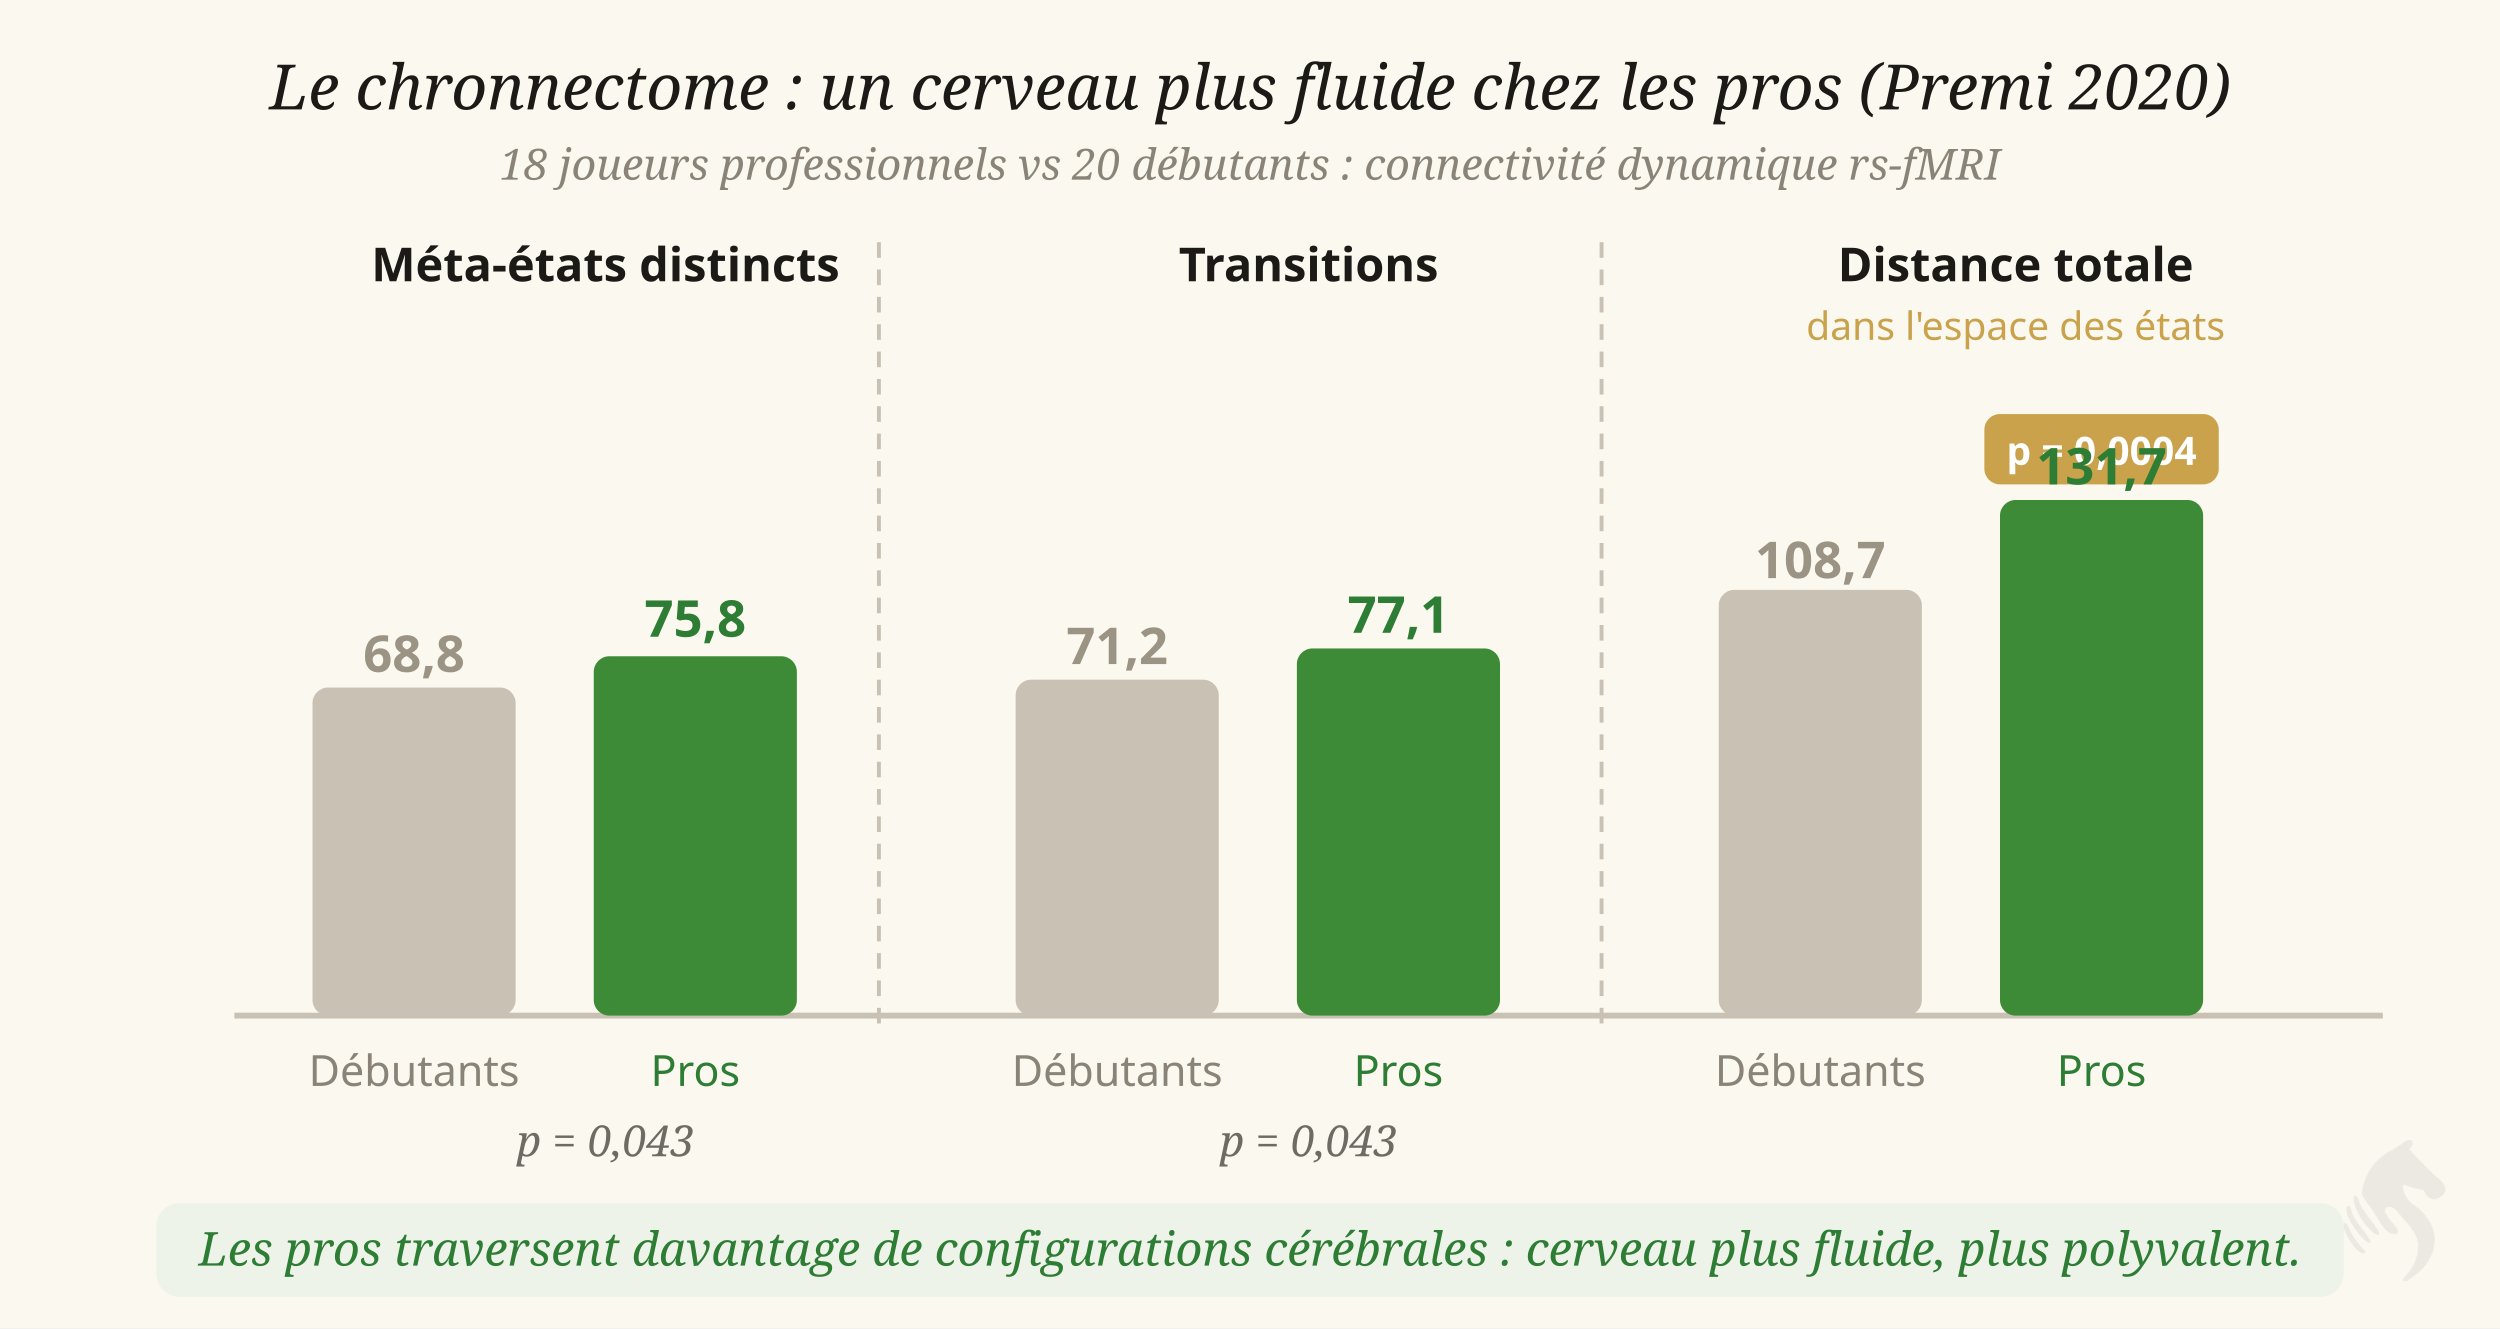
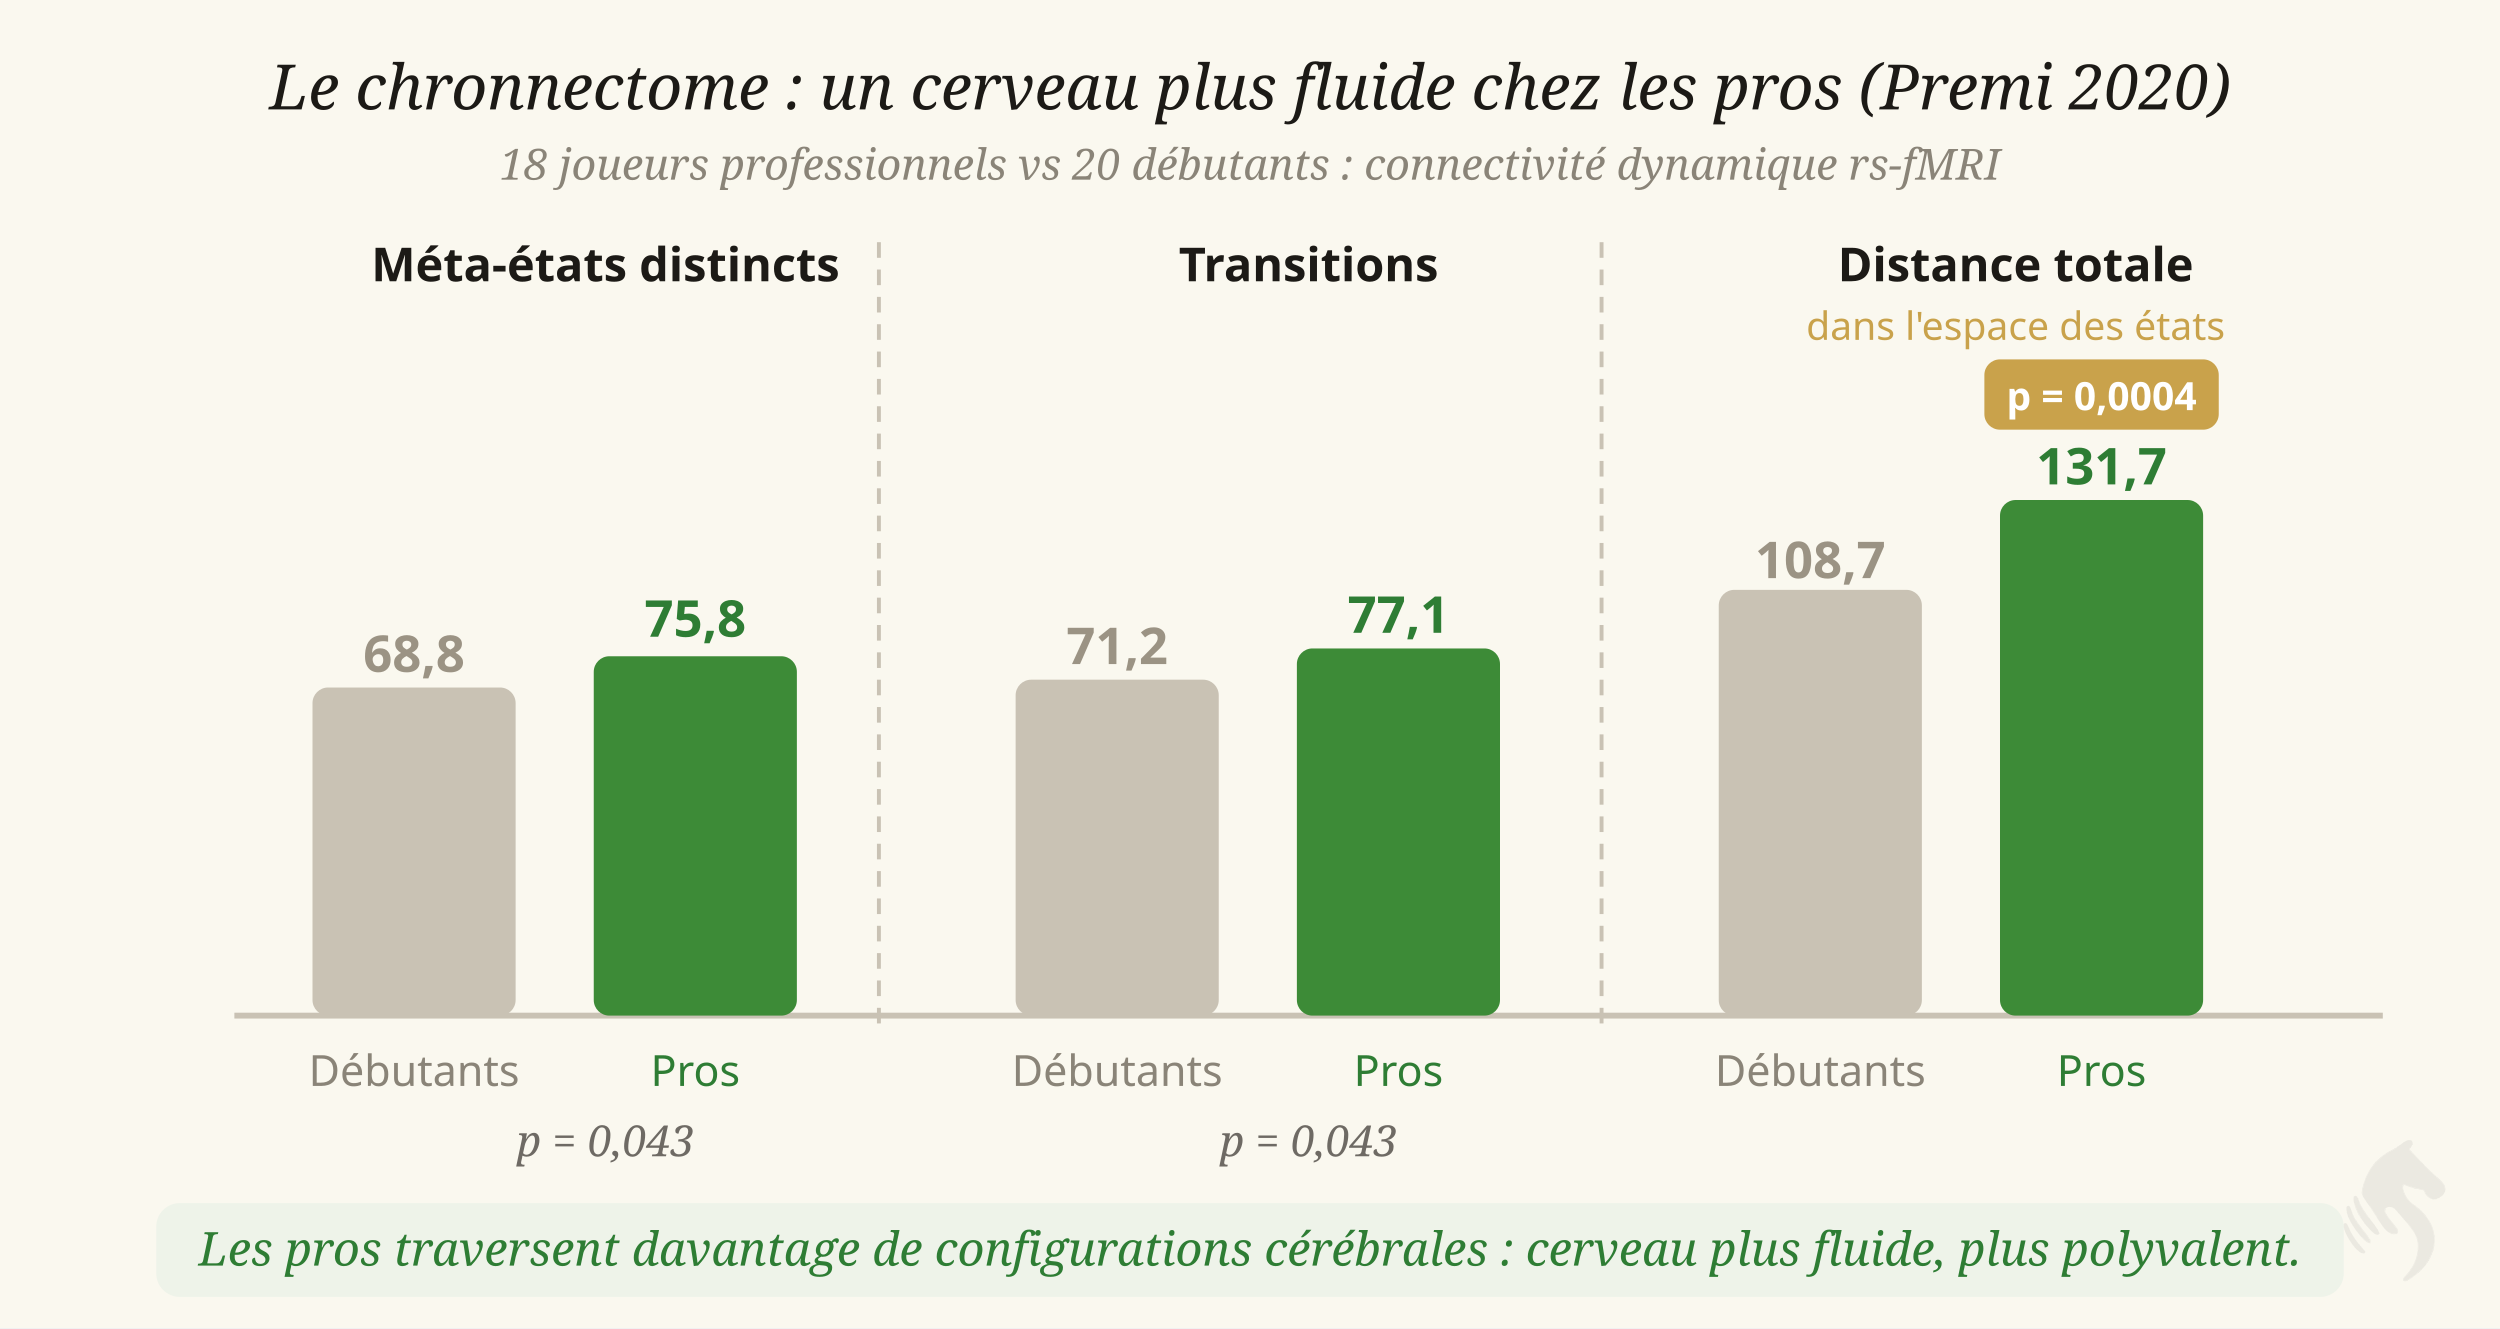
<svg xmlns="http://www.w3.org/2000/svg" width="640" height="340" viewBox="0 0 640 340" role="img" aria-labelledby="ec03">
  <rect width="640" height="340" fill="#faf8ef" />
  <text x="320" y="28" text-anchor="middle" font-family="Georgia, serif" font-size="16" font-style="italic" fill="#1c1a16">Le chronnectome : un cerveau plus fluide chez les pros (Premi 2020)</text>
  <text x="320" y="46" text-anchor="middle" font-family="Georgia, serif" font-size="11" font-style="italic" fill="#8a8478">18 joueurs professionnels vs 20 débutants : connectivité dynamique rs-fMRI</text>
  <line x1="60" y1="260" x2="610" y2="260" stroke="#c9c2b4" stroke-width="1.5" />
  <text x="155" y="72" text-anchor="middle" font-family="system-ui, sans-serif" font-size="12" font-weight="700" fill="#1c1a16">Méta-états distincts</text>
  <rect x="80" y="176" width="52" height="84" rx="4" fill="#c9c2b4" />
  <text x="106" y="172" text-anchor="middle" font-family="system-ui, sans-serif" font-size="13" font-weight="700" fill="#9b9384">68,8</text>
  <text x="106" y="278" text-anchor="middle" font-family="system-ui, sans-serif" font-size="11" fill="#8a8478">Débutants</text>
  <rect x="152" y="168" width="52" height="92" rx="4" fill="#3d8b37" />
  <text x="178" y="163" text-anchor="middle" font-family="system-ui, sans-serif" font-size="13" font-weight="700" fill="#2e7d34">75,8</text>
  <text x="178" y="278" text-anchor="middle" font-family="system-ui, sans-serif" font-size="11" fill="#2e7d34">Pros</text>
  <text x="155" y="296" text-anchor="middle" font-family="Georgia, serif" font-size="11" font-style="italic" fill="#6e6a64">p = 0,043</text>
  <text x="335" y="72" text-anchor="middle" font-family="system-ui, sans-serif" font-size="12" font-weight="700" fill="#1c1a16">Transitions</text>
  <rect x="260" y="174" width="52" height="86" rx="4" fill="#c9c2b4" />
  <text x="286" y="170" text-anchor="middle" font-family="system-ui, sans-serif" font-size="13" font-weight="700" fill="#9b9384">71,2</text>
  <text x="286" y="278" text-anchor="middle" font-family="system-ui, sans-serif" font-size="11" fill="#8a8478">Débutants</text>
  <rect x="332" y="166" width="52" height="94" rx="4" fill="#3d8b37" />
  <text x="358" y="162" text-anchor="middle" font-family="system-ui, sans-serif" font-size="13" font-weight="700" fill="#2e7d34">77,1</text>
  <text x="358" y="278" text-anchor="middle" font-family="system-ui, sans-serif" font-size="11" fill="#2e7d34">Pros</text>
  <text x="335" y="296" text-anchor="middle" font-family="Georgia, serif" font-size="11" font-style="italic" fill="#6e6a64">p = 0,043</text>
  <text x="516" y="72" text-anchor="middle" font-family="system-ui, sans-serif" font-size="12" font-weight="700" fill="#1c1a16">Distance totale</text>
  <text x="516" y="87" text-anchor="middle" font-family="system-ui, sans-serif" font-size="10" fill="#c9a24b">dans l'espace des états</text>
  <rect x="440" y="151" width="52" height="109" rx="4" fill="#c9c2b4" />
  <text x="466" y="148" text-anchor="middle" font-family="system-ui, sans-serif" font-size="13" font-weight="700" fill="#9b9384">108,7</text>
  <text x="466" y="278" text-anchor="middle" font-family="system-ui, sans-serif" font-size="11" fill="#8a8478">Débutants</text>
  <rect x="512" y="128" width="52" height="132" rx="4" fill="#3d8b37" />
-   <rect x="508" y="106" width="60" height="18" rx="4" fill="#c9a24b" />
-   <text x="538" y="119" text-anchor="middle" font-family="system-ui, sans-serif" font-size="10" font-weight="700" fill="#fff">p = 0,0004</text>
+   <rect x="508" y="92" width="60" height="18" rx="4" fill="#c9a24b" />
+   <text x="538" y="105" text-anchor="middle" font-family="system-ui, sans-serif" font-size="10" font-weight="700" fill="#fff">p = 0,0004</text>
  <text x="538" y="124" text-anchor="middle" font-family="system-ui, sans-serif" font-size="13" font-weight="700" fill="#2e7d34">131,7</text>
  <text x="538" y="278" text-anchor="middle" font-family="system-ui, sans-serif" font-size="11" fill="#2e7d34">Pros</text>
  <line x1="225" y1="62" x2="225" y2="265" stroke="#c9c2b4" stroke-width="1" stroke-dasharray="4 3" />
  <line x1="410" y1="62" x2="410" y2="265" stroke="#c9c2b4" stroke-width="1" stroke-dasharray="4 3" />
  <rect x="40" y="308" width="560" height="24" rx="6" fill="#eef3e9" />
  <text x="320" y="324" text-anchor="middle" font-family="Georgia, serif" font-size="12" font-style="italic" fill="#2e7d34">Les pros traversent davantage de configurations cérébrales : cerveau plus fluide, plus polyvalent.</text>
  <g id="wm" opacity="0.07" transform="translate(600.0,291.9) scale(0.0416)" aria-hidden="true">
    <g fill="#1e1e1e" fill-rule="evenodd">
      <path d="M411.5-.5h-16a76 76 0 0 0-24.5 12q-.62-.7-1.5-1l-2 4a4 4 0 0 1-1.5-1 7 7 0 0 1-2.5 3.5 253 253 0 0 0-17 13q-1.42.93-2.5-.5-5.2 7.95-14.5 9a9.4 9.4 0 0 1-4 6q2.3.02 1.5 2A461 461 0 0 1 278.5 73q-13.2 7.95-26 16.5-1.59-1.38 0-3-2.35.35-4 2 .9.98 2 2-92.12 67.08-125.5 177a1316 1316 0 0 0-10 44 51.2 51.2 0 0 0 4.5 31q.1 3.33-2 1l4.5 11q1-2 2 0l5 10 1-1q6 10.95 13 21a651 651 0 0 1 18.5 25 3.4 3.4 0 0 1 1.5-3q21.52 33 43 66 .3 3.4-2.5 1v2a1542 1542 0 0 1 21 32q1 0 1 1a319 319 0 0 0 25 35 160 160 0 0 0 27 25 3.1 3.1 0 0 1 1-3q23.18 14.62 49 5.5 5-2.83 4-8.5-.15-4.6-1.5-9a618 618 0 0 0-55.5-73.5q3-.91 5 1.5a23.5 23.5 0 0 0-7-9q.63 2.4 2 4.5-.17 2.58-1.5.5a364 364 0 0 1-17.5-26.5 50 50 0 0 1-4.5-22.5q.9-4.71 3-9 .63 1.88 2.5 2a7 7 0 0 1 2-3q9.28-8.1 22-8a86 86 0 0 1 23 4.5 11 11 0 0 1 3 4.5q2.58-1.75 5 .5l21.5 23.5q.74 1.95.5 4 3.56 1 6 4a1094 1094 0 0 0 30 34.5l-1 1q3.7 2.7 7.5 5.5a23 23 0 0 1 2 5l5 3a22 22 0 0 0 5.5 8 11.5 11.5 0 0 0 4 4 3.9 3.9 0 0 0-2-3.5q1.7-1.12 3 .5a705 705 0 0 1 42 57.5q-.65 1.46-2 1.5a169 169 0 0 1 10 19 3.8 3.8 0 0 0-.5 4q1 2 2 0 1.4 2.05 2.5 4-.25-2.55.5-5a185 185 0 0 1 11 83q-1 2-2 0a9 9 0 0 0-1.5-4v9a2.3 2.3 0 0 0 1.5-1q.75 10.55-1 21a337 337 0 0 1-18 56l-2.5 3q-1.2-.69-1-2a36 36 0 0 0-4 7 5.2 5.2 0 0 0 3.5-4 4.3 4.3 0 0 1 0 4 350 350 0 0 1-33 52 1108 1108 0 0 1-30 35q-7.17 20.32 13.5 14.5a34 34 0 0 1 6-3 1496 1496 0 0 1 54-37 942 942 0 0 0 29-27q1.25-1.03 2 .5a11 11 0 0 0-3 4q1.35-1.65 2.5 0a29 29 0 0 1 4.5-6 40 40 0 0 0 9-10.5l6-4-1-1a25 25 0 0 1 8.5-7.5q-1.47-2.67 1-5 .22 4.17 2.5 1.5-1.94-3.13 2-4l-1-1q1.48-3.25 4-5.5a8 8 0 0 0-3-1q37.8-53.63 47.5-119 8.4-83.08-38-152a364 364 0 0 0-28-35q-1.03-1.25.5-2 3.58 2.23 2-1l-4-2a5 5 0 0 1-3-.5 484 484 0 0 0-70-58q-.7-.62-1-1.5 1.05-.43 2-1v-3a6 6 0 0 1-5-2q-.66-.1-1 .5 3.72 2.61 0 3-34.57-32.88-46-79.5.2-2.3 2-3v-4q-1.94 5.58-3.5 0-1-9 0-18 2.16-6.4 8.5-8a78 78 0 0 1 22 7.5 403 403 0 0 0 66 18l9 3q-2.45.75-5 .5-1.59 1.6 0 3a16 16 0 0 1 6.5-1 7.3 7.3 0 0 1 2 3q1.38-2.6 3.5-2-1.1-2.32-4-2.5 15.09-2.3 25.5 8.5 5.35 10.23 10 21 12.95 20.94 36.5 28.5-1.88.63-2 2.5a30 30 0 0 0 12.5 3q4.43-.1 8-2 3.2 3.87 5.5-1 1.2.69 1 2a39 39 0 0 0 4.5-2l1 1q.69-1.87-1.5-2.5a12 12 0 0 0 7-3q1.88-1.1 3 .5 2.22-3.62 6-2a8.7 8.7 0 0 1 3-4 41 41 0 0 1 12-6.5l-2-1 5.5-3.5q.62.7 1.5 1 1.82-1.15 0-2.5 1.42-.93 2.5.5a5.8 5.8 0 0 1 .5-4 39 39 0 0 1 6-4.5q-1.55-2.25.5-4.5 3.25-3.5 5-8 1.38-.64 2.5-1-.8-1.05-2-1.5 1.85-5.82 3-11.5v-10h-1q-.85 6-2.5 12-.16-4.46.5-9a63 63 0 0 0-12.5-31 478 478 0 0 0-45.5-44.5q3.06.72 6 2.5-3.15-3.9-7-7.5l1-1q-1.4-1.05-2 .5 1.77 2.4-.5 4a781 781 0 0 1-67.5-65.5l1-.5a29 29 0 0 0 7 6 93 93 0 0 0-14-15 24.5 24.5 0 0 0-9-9.5l1-1a44 44 0 0 0-7-4.5q1.44 2.2 3.5 4 1 1.5 0 3l-72-76q-5.34-7.85 1.5-14.5 1.98-.8 2 1.5a69 69 0 0 1 6-3.5q-1.95-1.94 0-3.5a31 31 0 0 0 6-12q2.05.24 4-.5a79 79 0 0 0-1.5-17.5 94 94 0 0 0-5-10l-1 1a87 87 0 0 0-5.5-3" />
      <path d="M325.5 44.5q-3.85 1.03-7 3.5a4.2 4.2 0 0 1-4.5-.5q-2.75 2.49-3.5 6-6.97 2.94-14 6-6.75 3.75-13.5 8-.62-.7-1.5-1a37.6 37.6 0 0 1-17 10.5 263 263 0 0 0-12 9.5q-1.59 1.62 0 3 12.8-8.55 26-16.5A461 461 0 0 0 327 46.5q.8-1.98-1.5-2m148 86-21-24a209 209 0 0 1-21-21.5l-8.5-8.5q-4.8-3.3-6-9-9.1-4.3-11.5-13a13 13 0 0 0 3-6q-.02-2.3-2-1.5-6.84 6.65-1.5 14.5l72 76q1-1.5 0-3a20 20 0 0 1-3.5-4m89 86a198 198 0 0 0-17.5-15q.4-2.17-.5-4-3.63-1.2-7-3a26 26 0 0 0-6-6 430 430 0 0 1-27-27.5 2.4 2.4 0 0 0-2-.5 29 29 0 0 1-7-6l-1 .5a781 781 0 0 0 67.5 65.5q2.27-1.6.5-4m-314-128a247 247 0 0 0-42 35.5 14.5 14.5 0 0 1-5 4l1 1a9.3 9.3 0 0 1-6 2.5 76 76 0 0 1-16 20q.3.88 1 1.5a9.4 9.4 0 0 0-5.5 6.5q-1-2-2 0-.93 1.42.5 2.5a25 25 0 0 0-6.5 8.5q-1.6 1.05-3.5 1.5 1.21.45 2 1.5a43 43 0 0 0-7 10 352 352 0 0 0-19.5 37 2.9 2.9 0 0 1-2.5 1 3.3 3.3 0 0 0 2 1.5 47 47 0 0 1-3.5 5.5l-12 34q-.98-1.8-1.5 0 1.4 1.9.5 4a33 33 0 0 1-3.5 5.5q.78.84 1 2a212 212 0 0 0-10 49.5 36 36 0 0 0 7 20q2.1 2.33 2-1a51.2 51.2 0 0 1-4.5-31 1316 1316 0 0 1 10-44q33.38-109.92 125.5-177-1.1-1.02-2-2m376 206q-.5-10.25-5-19.5 1.5-4.37-1.5-.5l-6.5-11q-5.55-3.6-7.5-10l-1 1q-3.75-5.75-9.5-9.5l1-1a850 850 0 0 0-9-7q1.14-2.04-1.5-3.5-1.08 1.43-2.5.5-2.84-1.65-2-4a5 5 0 0 0-3-.5 5 5 0 0 0-.5-3l-1 1a7 7 0 0 0-4.5-3 21 21 0 0 0-6-2.5 478 478 0 0 1 45.5 44.5 63 63 0 0 1 12.5 31q-.66 4.54-.5 9 1.65-6 2.5-12m-259 3v-1q-2.22-5.79 1-11.5l-2-2a67 67 0 0 0 1.5-5.5q.93 7.1 3.5 1-2.43-3.37 2-4a4.3 4.3 0 0 1 2.5 3q.45-1.21 1.5-2 2.3.75 4 2a326 326 0 0 1 28 10.5q11.4 3.22 23 6 1.05 1.6 1.5 3.5 1-4 2 0 1.08-1.43 2.5-.5-1.81 1.35 0 2.5 3.25-.47 7-2 1.85.03 3 1 5.83.22 11 2h5q2.55.25 5-.5l-9-3a403 403 0 0 1-66-18 78 78 0 0 0-22-7.5q-6.34 1.6-8.5 8-1 9 0 18 1.56 5.58 3.5 0m109 6a4.7 4.7 0 0 1 4 3q3.6-3.98 6 1l1-2 4 2a65 65 0 0 1 7.5 10q1.1 3.55 2.5 7-1.77 2.95 2 4 13.35 23.91 39 33 .12-1.87 2-2.5-23.55-7.56-36.5-28.5a305 305 0 0 0-10-21q-10.41-10.8-25.5-8.5 2.9.18 4 2.5m-410 86a9 9 0 0 0 1.5-4 310 310 0 0 0 37.5 86q-1.1 1.02-2 2a40 40 0 0 0 8.5 12 139 139 0 0 0 15 21q2.31 2.97 1.5 6 5.9 1.14 7.5 7 5.7 2.47 5 8 3.8 1.06 6.5 4 20.24 25.5 46 45.5a39 39 0 0 0 20 5 46 46 0 0 1 9-7.5 818 818 0 0 1-10-21.5q1.43-1.08.5-2.5a27 27 0 0 1-3.5-2 185 185 0 0 0-16-23.5q1.43-1.08.5-2.5a13.3 13.3 0 0 1-5.5-5 617 617 0 0 0-22.5-29v-4l-1 1a13 13 0 0 1-4.5-6 11.5 11.5 0 0 1-4-4q-.03 2.3-2 1.5A471 471 0 0 1 97 390.5q-1.8-3.04-.5-6 1.02.54 2 1a9 9 0 0 0-2-4.5q3.83-2.28-1-2.5a597 597 0 0 1-7-18.5l2-1a3.3 3.3 0 0 1-2-3.5 3.1 3.1 0 0 1-3-1q-7.35-19.46-24-8 1.03 2.34-.5 5a97 97 0 0 0 3.5 38" />
      <path d="M365.5 301.5q-1.8.7-2 3 11.43 46.62 46 79.5 3.72-.39 0-3 .34-.6 1-.5-2.4-2.22-5-4.5l2-2q-2.45-.75-5-.5a8.4 8.4 0 0 0-.5-4q-1.72 1.44-3-1a28 28 0 0 1-3.5-6q-.5 2-1 0a143 143 0 0 1-18-31q-6.22-11.64-9-27a7 7 0 0 0-2-3m-211 174a45 45 0 0 1-9.5-15q-1 2-2 0a41 41 0 0 0-6-9l-1-5-1 1a989 989 0 0 1-17.5-25.5q.7-.62 1-1.5a7.7 7.7 0 0 1-5-6 163 163 0 0 1-15-29q-.98-.46-2-1-1.3 2.96.5 6a471 471 0 0 0 55.5 86.5q1.97.8 2-1.5m-90-86q-2.05 2.77 1.5 4 3.6 16.25 9.5 30.5-2.48 3.62 2 3.5 3.65 9.3 8 18.5l-1 1a11.4 11.4 0 0 1 6 8q-.7.62-1 1.5a10.5 10.5 0 0 1 3.5 5l1-1a62 62 0 0 0 7.5 13q.9-.98 2-2a310 310 0 0 1-37.5-86 9 9 0 0 1-1.5 4m48 210a3.9 3.9 0 0 0-2-3.5q1.7-1.12 3 .5a127 127 0 0 0 39 32q11.3 4.6 8.5-7a147 147 0 0 0-17-32 1467 1467 0 0 0-40-51 554 554 0 0 1-48.5-75l1-1q.84 5.22 6 5a51.6 51.6 0 0 1-11.5-27l-1 2a159 159 0 0 0-11-31 14.3 14.3 0 0 0-10.5-8q-3.2.01-6 1.5-2.85 3.45-6 6.5-.87 16.85 3 33.5a3.6 3.6 0 0 1-2 2q1.38.56 2.5 1.5 3.15 9.81 6.5 19.5-1.21.45-2 1.5a29 29 0 0 0 5.5 7A256 256 0 0 0 55.5 525l-2 1a6.4 6.4 0 0 0 4 1.5 332 332 0 0 0 38.5 53l3.5 5.5-1 1q1.9 1.67 3.5.5a36 36 0 0 0 10.5 12m303-214q-.95.57-2 1 .3.88 1 1.5a484 484 0 0 1 70 58q1.42.72 3 .5a43 43 0 0 0-10-12.5l1-1q-2.66 1.47-5-1a36 36 0 0 0-10-10q1.81-1.35 0-2.5a8 8 0 0 1-3.5 0q-4.57-5.7-10-8a13 13 0 0 0-6.5-5.5 11.5 11.5 0 0 1-3.5-4.5q-.62.7-1.5 1a17.7 17.7 0 0 0-8-5.5q-2.84-1.65-2-4-7.47-2.25-13-7.5m-254 24a526 526 0 0 1 23.5 37 55 55 0 0 1 9 15l1-1a65 65 0 0 0 8.5 13q2.8 2.4 2.5-1-21.48-33-43-66a3.4 3.4 0 0 0-1.5 3m111 63q.16-.93 1-1.5a7 7 0 0 1-3.5-2.5 17.5 17.5 0 0 0-5.5-8q3.7-4.18-2.5-5a41 41 0 0 1-7.5-18.5l2-3a7.2 7.2 0 0 1-2-4.5 3.1 3.1 0 0 0 3-1 37 37 0 0 0-1-7q-1.87-.12-2.5-2a36 36 0 0 0-3 9 50 50 0 0 0 4.5 22.5 364 364 0 0 0 17.5 26.5q1.33 2.08 1.5-.5-1.37-2.1-2-4.5m-272 45v19q2.55 12.15 7 24 15.37 37.49 37 68a54 54 0 0 0 9 12.5q-1.58 2.58 2 3l-1 1 5.5 4.5a82 82 0 0 0 9 12q6.5 6.26 12.5 13 9.5 6.75 17.5 15l1-1q4.56 3.52 9 7l1-2a89 89 0 0 0 13.5 3.5q13.85-4.6 6.5-17.5-1.73 1.44-3-1a307 307 0 0 1-13.5-16 16 16 0 0 0-6-5.5q1.43-1.08.5-2.5a27.2 27.2 0 0 1-12.5-15 3.1 3.1 0 0 1-3-1q-7.5-10.25-15.5-20-.93-1.42.5-2.5a16 16 0 0 1-6-5.5 880 880 0 0 1-19-29.5q.7-.62 1-1.5a8 8 0 0 1-4-4 94 94 0 0 1-12.5-26l-1 1q-3.8-4.62-1.5-10a3.1 3.1 0 0 1-3-1 198 198 0 0 1-7-15.5l1-1a55 55 0 0 1-9-11q-2.85-1.46-6-2l3-1a22 22 0 0 0-9 2 11.4 11.4 0 0 0-4 6.5m277 51a48 48 0 0 0 12 5q-.57 3.66 2 2a5.3 5.3 0 0 1 3.5 3l1-2a45 45 0 0 0 26 0q.45 1.21 1.5 2 1.27-3.4 4-2 1.81-1.15 0-2.5l3-1.5a21 21 0 0 0 3.5-4q1.4-8.23-1.5-16 .3-.88 1-1.5-5.22-1.95-4-7a193 193 0 0 1-18-23.5 16 16 0 0 0-3.5-3q-4.05-7.43-9-12a284 284 0 0 0-14-17q-.75-1.58.5-3a19 19 0 0 1-6-4 4.35 4.35 0 0 0-5-1.5 618 618 0 0 1 55.5 73.5q1.35 4.4 1.5 9 1 5.67-4 8.5-25.82 9.12-49-5.5a3.1 3.1 0 0 0-1 3m115-56a264 264 0 0 1 16 22q-1.7 3.04 1.5 1a494 494 0 0 1 16.5 23l7 10q1.35-.04 2-1.5a705 705 0 0 0-42-57.5q-1.3-1.62-3-.5a3.9 3.9 0 0 1 2 3.5" />
      <path d="M112.5 599.5q7 9.5 16 17 2 0 2 2 6.9 3.77 11 8.5l13 5.5a5.7 5.7 0 0 0 6 0q2.07 3.94 4 0-3.37-1.23-.5-3 .22-6.86.5-13.5l-3-3.5 3-2.5q-4.58-.9-7.5-4.5a79 79 0 0 0-10.5-16.5q2.67 1.47 5-1a12 12 0 0 1-8.5-3.5 92 92 0 0 0-17.5-23.5l2-1-6.5-4.5a2294 2294 0 0 1-34.5-47q-1 0-1-1-5.27-4.75-4-11.5-2.25-3.25-3.5.5A227 227 0 0 1 61.5 469q.84-.57 1-1.5-5.16.22-6-5l-1 1a554 554 0 0 0 48.5 75 1467 1467 0 0 1 40 51q10.5 14.98 17 32 2.8 11.6-8.5 7a127 127 0 0 1-39-32q-1.3-1.62-3-.5a3.9 3.9 0 0 1 2 3.5m335-4a3349 3349 0 0 1 7.5 35q2.3 19.53.5 39a9 9 0 0 1 1.5 4q1 2 2 0a185 185 0 0 0-11-83q-.75 2.45-.5 5m44-147q1.58 3.23-2 1-1.53.75-.5 2a364 364 0 0 1 28 35q46.4 68.92 38 152-9.7 65.37-47.5 119 1.46.15 3 1a12 12 0 0 0 3.5-6q1.58 1.52 3.5.5-1.16-8.12 7-11-1.6-1.75 1-2.5-.12-8.5 6-14-.81-.1-1-1a3.1 3.1 0 0 1 3-1 5.4 5.4 0 0 1 3-5.5q-1.2-.45-2-1.5a67 67 0 0 0 4.5-10l1 2a9 9 0 0 1 2.5-5l-1-2a6.3 6.3 0 0 1 4-.5 6.5 6.5 0 0 0-3-3 225 225 0 0 1 11-24.5q-.53-1.8-1.5 0-.3-4.51 1-9l1 1a67 67 0 0 0 1.5-13q7.4-.7 1-5a232 232 0 0 0 2-53l.5-5q.57.84 1.5 1a8 8 0 0 0-2.5-5q-6.56-49.08-31.5-89 2.03-1.77-.5-3l-1 1a696 696 0 0 1-17.5-26q-2.18-1.53-1-3.5-3.93-.91-5-4.5-1.26-.5-1-2a69 69 0 0 0-6.5-5q-.69-1.87 1.5-2.5a14 14 0 0 0-4-2.5m-36 230a273 273 0 0 1-13.5 57q-1.4.82-2.5 2 2.69 6.4-4 8.5l2 1a30 30 0 0 0-3 8.5q-.2 1.31 1 2l2.5-3a337 337 0 0 0 18-56 89 89 0 0 0 1-21q-.57.84-1.5 1m-25 84a185 185 0 0 1-24 38l-2.5 6a25 25 0 0 0-6.5 7q-13.95 16.7-28.5 33-1.16 4.05-3.5 7.5-1.35 4.25-1 8a16 16 0 0 1 6 5.5h14a20 20 0 0 1 10-3.5q1.71-1.12 0-2.5a81 81 0 0 0 18.5-12q.62.7 1.5 1a71 71 0 0 1 2-4q1-2 2 0 1.7-4.54 4.5-1a38 38 0 0 1 4.5-6.5 189 189 0 0 0 30.5-23.5q4.55 3.9 4-3a4.6 4.6 0 0 1 4.5-2v-3a5 5 0 0 0 3-.5 41 41 0 0 1 3-5.5 11 11 0 0 1 3-4q-.75-1.53-2-.5a942 942 0 0 1-29 27 1496 1496 0 0 0-54 37 34 34 0 0 0-6 3q-20.67 5.82-13.5-14.5a1108 1108 0 0 0 30-35 350 350 0 0 0 33-52 4.3 4.3 0 0 0 0-4 5.2 5.2 0 0 1-3.5 4" />
    </g>
  </g>
</svg>
